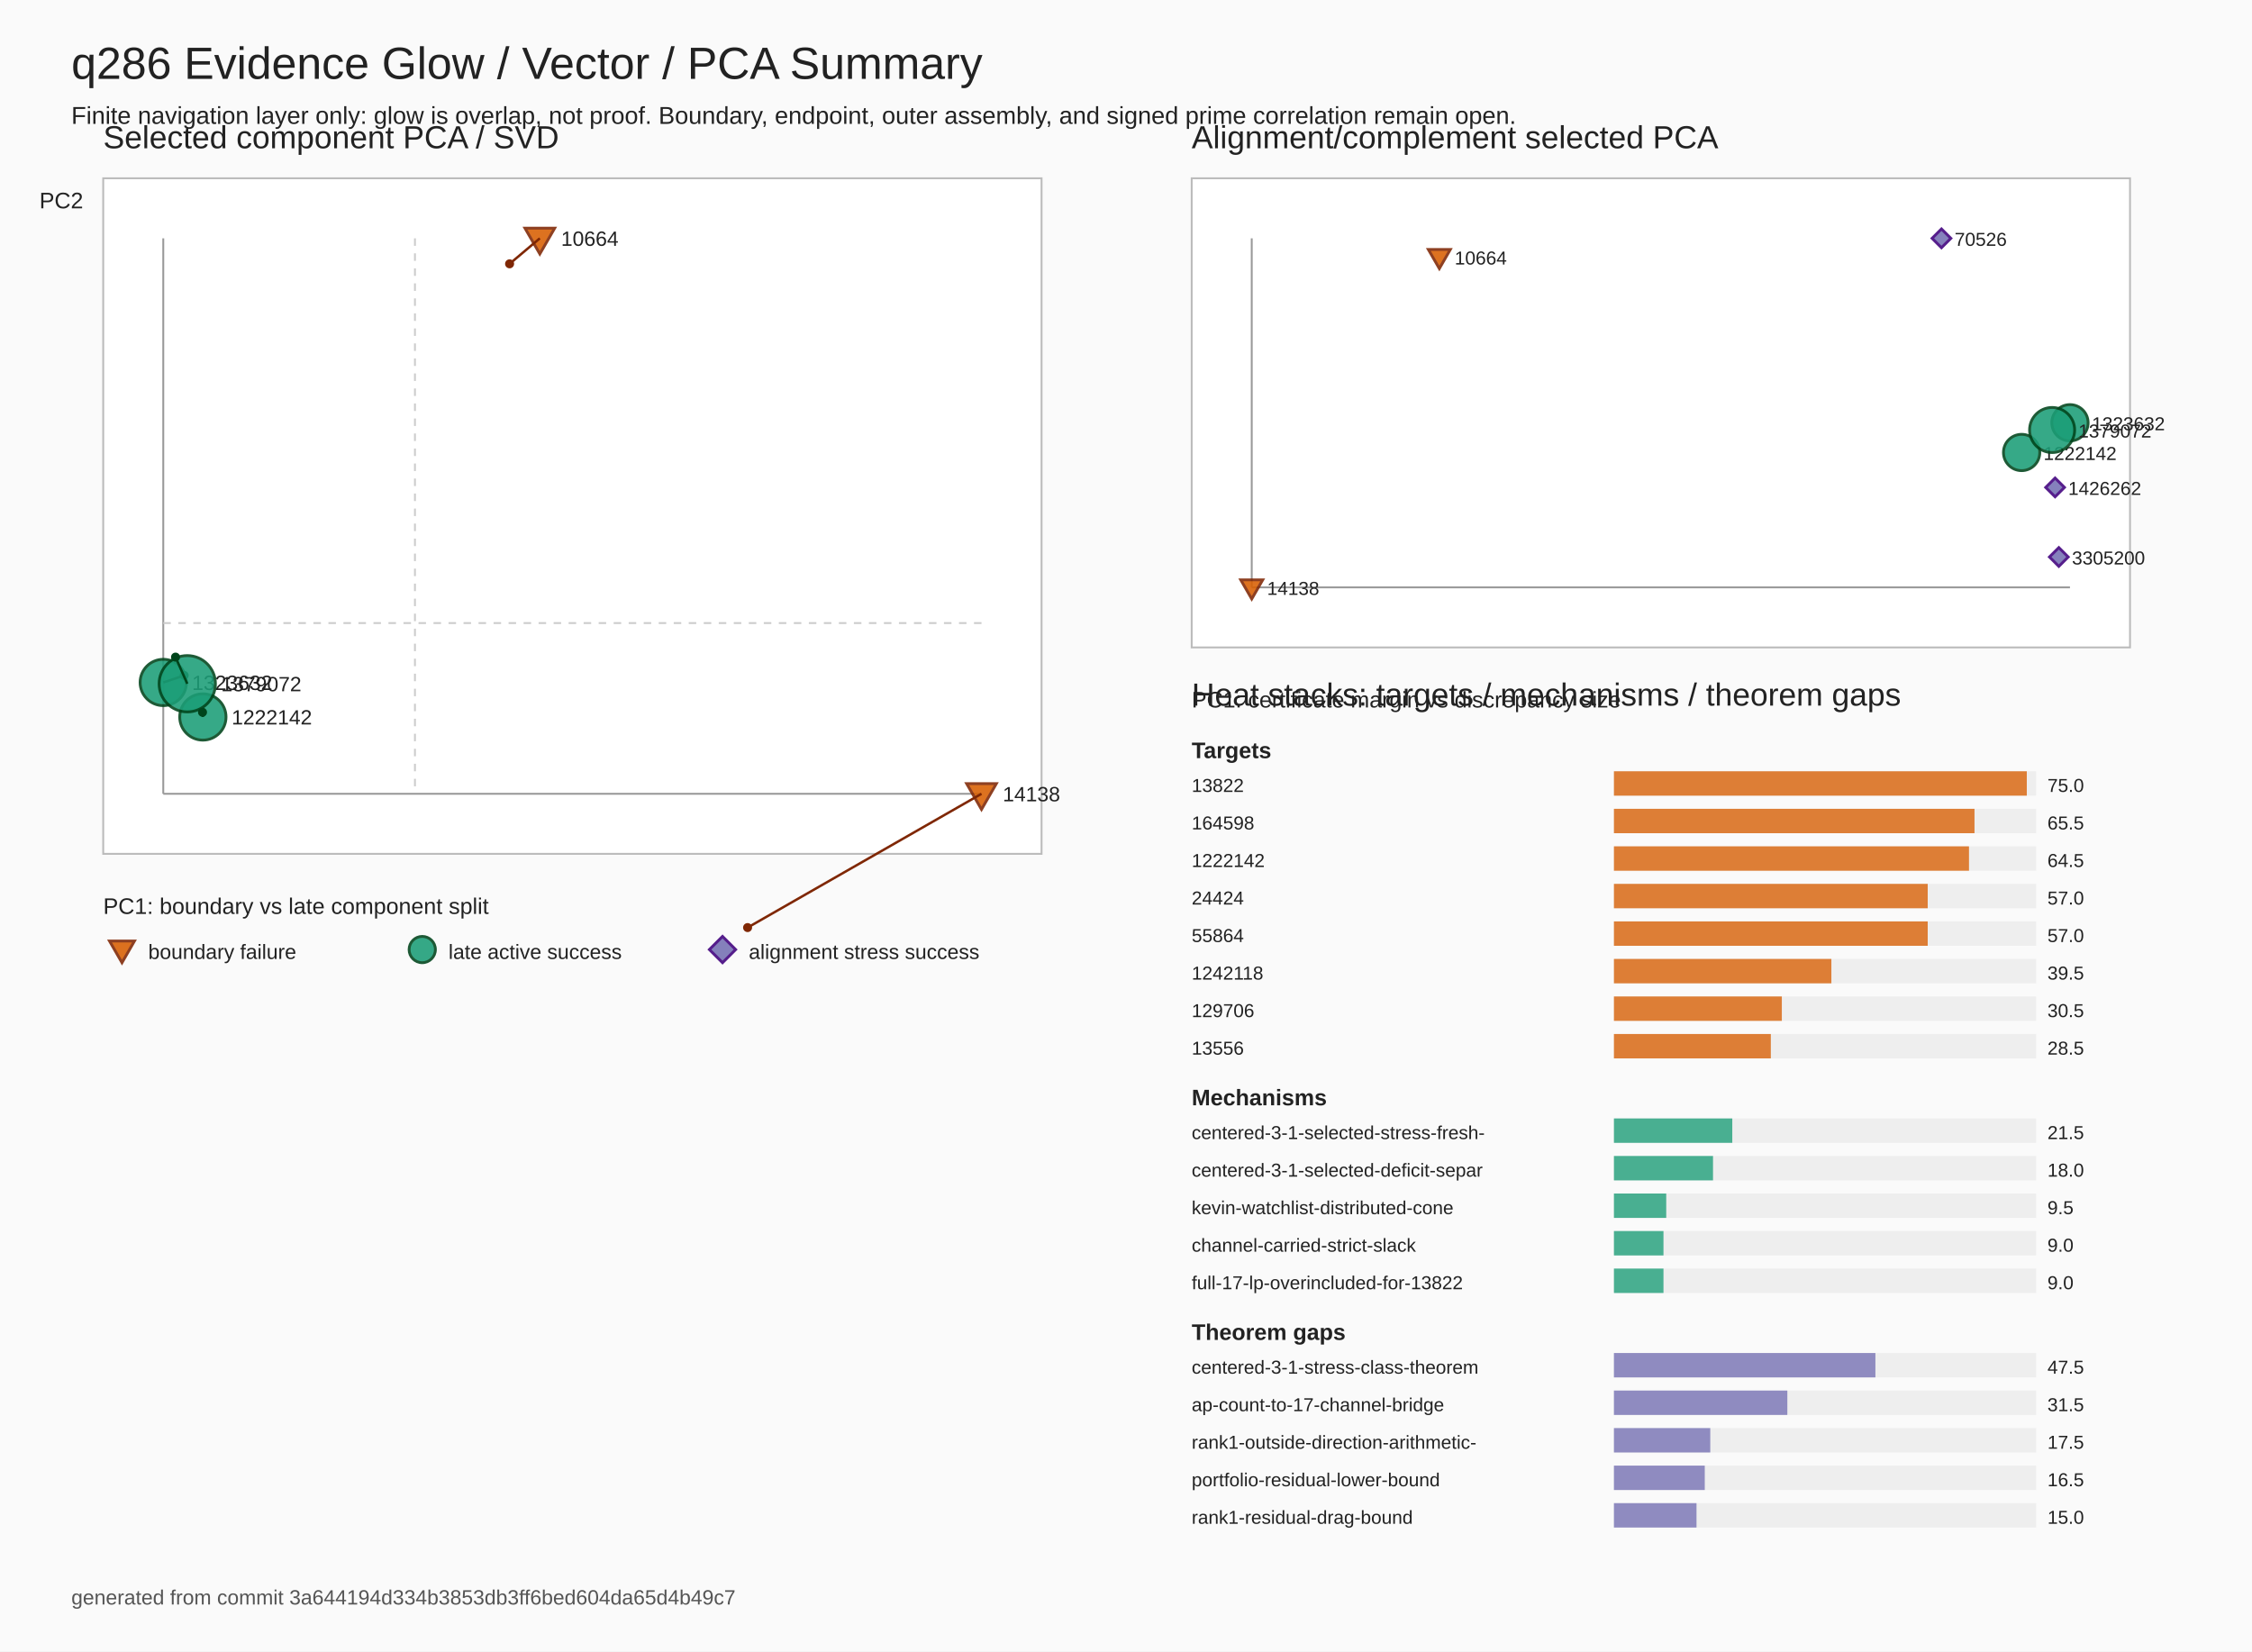
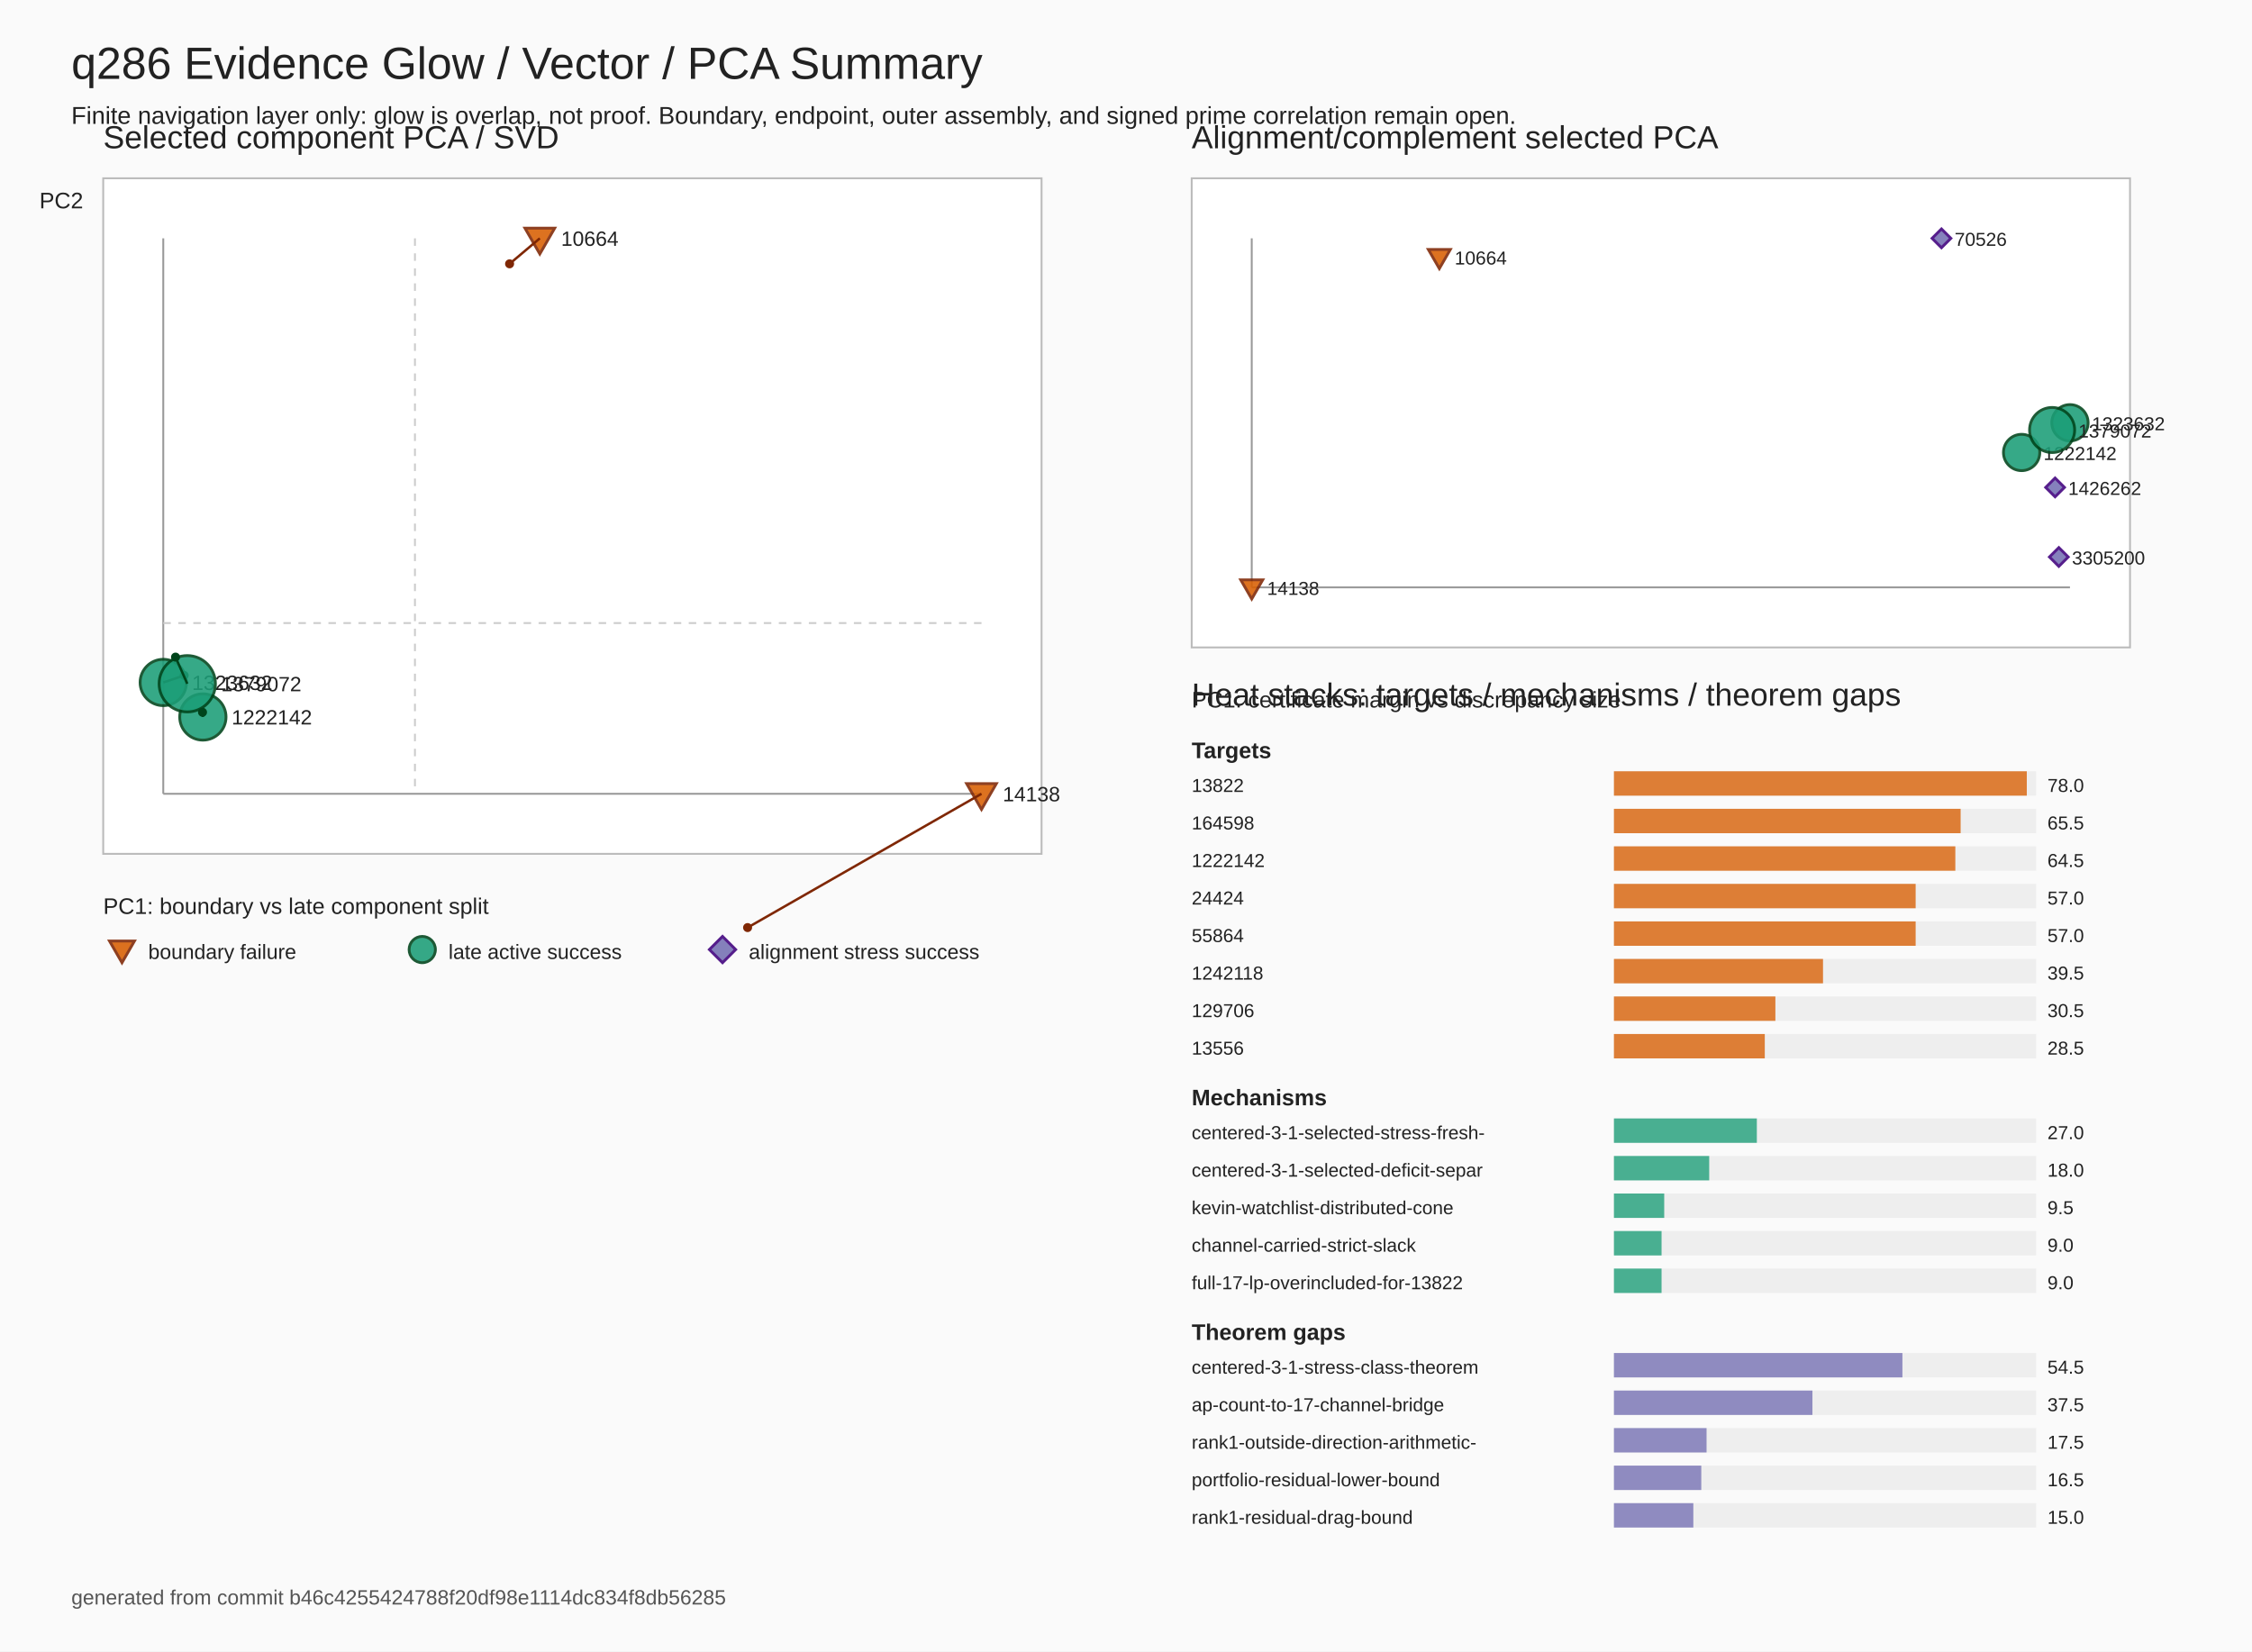
<svg xmlns="http://www.w3.org/2000/svg" width="1200" height="880" viewBox="0 0 1200 880" role="img" aria-labelledby="title desc">
  <rect x="0.00" y="0.00" width="1200.00" height="880.00" fill="#fafafa" stroke="none" opacity="1.0" />
  <text x="38.00" y="42.00" font-size="24" font-family="Arial, sans-serif" font-weight="500" text-anchor="start" fill="#222">q286 Evidence Glow / Vector / PCA Summary</text>
  <text x="38.00" y="66.00" font-size="13" font-family="Arial, sans-serif" font-weight="400" text-anchor="start" fill="#222">Finite navigation layer only: glow is overlap, not proof. Boundary, endpoint, outer assembly, and signed prime correlation remain open.</text>
-   <text x="38.00" y="855.00" font-size="11" font-family="Arial, sans-serif" font-weight="400" text-anchor="start" fill="#555">generated from commit 3a644194d334b3853db3ff6bed604da65d4b49c7</text>
+   <text x="38.00" y="855.00" font-size="11" font-family="Arial, sans-serif" font-weight="400" text-anchor="start" fill="#555">generated from commit b46c4255424788f20df98e1114dc834f8db56285</text>
  <rect x="55.00" y="95.00" width="500.00" height="360.00" fill="#ffffff" stroke="#bbbbbb" opacity="1.0" />
  <text x="55.00" y="79.00" font-size="17" font-family="Arial, sans-serif" font-weight="500" text-anchor="start" fill="#222">Selected component PCA / SVD</text>
  <text x="55.00" y="487.00" font-size="12" font-family="Arial, sans-serif" font-weight="400" text-anchor="start" fill="#222">PC1: boundary vs late component split</text>
  <text x="21.00" y="111.00" font-size="12" font-family="Arial, sans-serif" font-weight="400" text-anchor="start" fill="#222">PC2</text>
  <line x1="87.00" y1="423.00" x2="523.00" y2="423.00" stroke="#999" stroke-width="1" />
  <line x1="87.00" y1="127.00" x2="87.00" y2="423.00" stroke="#999" stroke-width="1" />
  <line x1="221.11" y1="127.00" x2="221.11" y2="423.00" stroke="#cccccc" stroke-width="1" stroke-dasharray="4 4" />
  <line x1="87.00" y1="332.02" x2="523.00" y2="332.02" stroke="#cccccc" stroke-width="1" stroke-dasharray="4 4" />
  <polygon points="287.65,135.33 279.73,121.58 295.57,121.58" fill="#d95f02" stroke="#7f2704" stroke-width="1.5" opacity="0.88" />
  <text x="298.98" y="131.00" font-size="11" font-family="Arial, sans-serif" font-weight="400" text-anchor="start" fill="#222">10664</text>
  <line x1="287.65" y1="127.00" x2="271.54" y2="140.59" stroke="#7f2704" stroke-width="1.3" />
  <circle cx="271.54" cy="140.59" r="2.4" fill="#7f2704" />
  <polygon points="523.00,431.33 515.08,417.58 530.92,417.58" fill="#d95f02" stroke="#7f2704" stroke-width="1.5" opacity="0.88" />
  <text x="534.33" y="427.00" font-size="11" font-family="Arial, sans-serif" font-weight="400" text-anchor="start" fill="#222">14138</text>
  <line x1="523.00" y1="423.00" x2="398.36" y2="494.29" stroke="#7f2704" stroke-width="1.3" />
  <circle cx="398.36" cy="494.29" r="2.4" fill="#7f2704" />
  <circle cx="108.10" cy="382.06" r="12.33" fill="#1b9e77" stroke="#00441b" stroke-width="1.5" opacity="0.88" />
  <text x="123.43" y="386.06" font-size="11" font-family="Arial, sans-serif" font-weight="400" text-anchor="start" fill="#222">1222142</text>
  <line x1="108.10" y1="382.06" x2="107.91" y2="379.54" stroke="#00441b" stroke-width="1.3" />
  <circle cx="107.91" cy="379.54" r="2.4" fill="#00441b" />
  <circle cx="87.00" cy="363.67" r="12.33" fill="#1b9e77" stroke="#00441b" stroke-width="1.5" opacity="0.88" />
  <text x="102.33" y="367.67" font-size="11" font-family="Arial, sans-serif" font-weight="400" text-anchor="start" fill="#222">1323632</text>
  <line x1="87.00" y1="363.67" x2="98.13" y2="359.93" stroke="#00441b" stroke-width="1.3" />
  <circle cx="98.13" cy="359.93" r="2.4" fill="#00441b" />
  <circle cx="99.79" cy="364.36" r="15.00" fill="#1b9e77" stroke="#00441b" stroke-width="1.5" opacity="0.88" />
  <text x="117.79" y="368.36" font-size="11" font-family="Arial, sans-serif" font-weight="400" text-anchor="start" fill="#222">1379072</text>
  <line x1="99.79" y1="364.36" x2="93.53" y2="350.16" stroke="#00441b" stroke-width="1.3" />
  <circle cx="93.53" cy="350.16" r="2.4" fill="#00441b" />
  <polygon points="65.00,513.00 58.35,501.45 71.65,501.45" fill="#d95f02" stroke="#7f2704" stroke-width="1.5" opacity="0.88" />
  <text x="79.00" y="511.00" font-size="11" font-family="Arial, sans-serif" font-weight="400" text-anchor="start" fill="#222">boundary failure</text>
  <circle cx="225.00" cy="506.00" r="7.00" fill="#1b9e77" stroke="#00441b" stroke-width="1.5" opacity="0.88" />
  <text x="239.00" y="511.00" font-size="11" font-family="Arial, sans-serif" font-weight="400" text-anchor="start" fill="#222">late active success</text>
  <polygon points="385.00,499.00 392.00,506.00 385.00,513.00 378.00,506.00" fill="#7570b3" stroke="#3f007d" stroke-width="1.5" opacity="0.88" />
  <text x="399.00" y="511.00" font-size="11" font-family="Arial, sans-serif" font-weight="400" text-anchor="start" fill="#222">alignment stress success</text>
  <rect x="635.00" y="95.00" width="500.00" height="250.00" fill="#ffffff" stroke="#bbbbbb" opacity="1.0" />
  <text x="635.00" y="79.00" font-size="17" font-family="Arial, sans-serif" font-weight="500" text-anchor="start" fill="#222">Alignment/complement selected PCA</text>
  <text x="635.00" y="377.00" font-size="12" font-family="Arial, sans-serif" font-weight="400" text-anchor="start" fill="#222">PC1: certificate margin vs discrepancy size</text>
  <line x1="667.00" y1="313.00" x2="1103.00" y2="313.00" stroke="#999" stroke-width="1" />
  <line x1="667.00" y1="127.00" x2="667.00" y2="313.00" stroke="#999" stroke-width="1" />
  <polygon points="766.97,143.12 761.11,132.95 772.82,132.95" fill="#d95f02" stroke="#7f2704" stroke-width="1.5" opacity="0.88" />
  <text x="775.13" y="140.95" font-size="10" font-family="Arial, sans-serif" font-weight="400" text-anchor="start" fill="#222">10664</text>
  <polygon points="667.00,319.17 661.14,308.99 672.86,308.99" fill="#d95f02" stroke="#7f2704" stroke-width="1.5" opacity="0.88" />
  <text x="675.17" y="317.00" font-size="10" font-family="Arial, sans-serif" font-weight="400" text-anchor="start" fill="#222">14138</text>
  <polygon points="1034.53,122.00 1039.53,127.00 1034.53,132.00 1029.53,127.00" fill="#7570b3" stroke="#3f007d" stroke-width="1.5" opacity="0.88" />
  <text x="1041.53" y="131.00" font-size="10" font-family="Arial, sans-serif" font-weight="400" text-anchor="start" fill="#222">70526</text>
  <circle cx="1077.24" cy="241.12" r="9.67" fill="#1b9e77" stroke="#00441b" stroke-width="1.5" opacity="0.88" />
  <text x="1088.91" y="245.12" font-size="10" font-family="Arial, sans-serif" font-weight="400" text-anchor="start" fill="#222">1222142</text>
  <circle cx="1103.00" cy="225.29" r="9.67" fill="#1b9e77" stroke="#00441b" stroke-width="1.5" opacity="0.88" />
  <text x="1114.67" y="229.29" font-size="10" font-family="Arial, sans-serif" font-weight="400" text-anchor="start" fill="#222">1323632</text>
  <circle cx="1093.49" cy="229.14" r="12.00" fill="#1b9e77" stroke="#00441b" stroke-width="1.5" opacity="0.88" />
  <text x="1107.49" y="233.14" font-size="10" font-family="Arial, sans-serif" font-weight="400" text-anchor="start" fill="#222">1379072</text>
  <polygon points="1095.07,254.73 1100.07,259.73 1095.07,264.73 1090.07,259.73" fill="#7570b3" stroke="#3f007d" stroke-width="1.5" opacity="0.88" />
  <text x="1102.07" y="263.73" font-size="10" font-family="Arial, sans-serif" font-weight="400" text-anchor="start" fill="#222">1426262</text>
  <polygon points="1097.07,291.80 1102.07,296.80 1097.07,301.80 1092.07,296.80" fill="#7570b3" stroke="#3f007d" stroke-width="1.5" opacity="0.88" />
  <text x="1104.07" y="300.80" font-size="10" font-family="Arial, sans-serif" font-weight="400" text-anchor="start" fill="#222">3305200</text>
  <text x="635.00" y="376.00" font-size="17" font-family="Arial, sans-serif" font-weight="500" text-anchor="start" fill="#222">Heat stacks: targets / mechanisms / theorem gaps</text>
  <text x="635.00" y="404.00" font-size="12" font-family="Arial, sans-serif" font-weight="600" text-anchor="start" fill="#222">Targets</text>
  <text x="635.00" y="422.00" font-size="10" font-family="Arial, sans-serif" font-weight="400" text-anchor="start" fill="#222">13822</text>
  <rect x="860.00" y="411.00" width="225.00" height="13.00" fill="#eeeeee" stroke="none" opacity="1.0" />
  <rect x="860.00" y="411.00" width="220.00" height="13.00" fill="#d95f02" stroke="none" opacity="0.78" />
-   <text x="1091.00" y="422.00" font-size="10" font-family="Arial, sans-serif" font-weight="400" text-anchor="start" fill="#222">75.0</text>
+   <text x="1091.00" y="422.00" font-size="10" font-family="Arial, sans-serif" font-weight="400" text-anchor="start" fill="#222">78.0</text>
  <text x="635.00" y="442.00" font-size="10" font-family="Arial, sans-serif" font-weight="400" text-anchor="start" fill="#222">164598</text>
  <rect x="860.00" y="431.00" width="225.00" height="13.00" fill="#eeeeee" stroke="none" opacity="1.0" />
-   <rect x="860.00" y="431.00" width="192.13" height="13.00" fill="#d95f02" stroke="none" opacity="0.78" />
+   <rect x="860.00" y="431.00" width="184.74" height="13.00" fill="#d95f02" stroke="none" opacity="0.78" />
  <text x="1091.00" y="442.00" font-size="10" font-family="Arial, sans-serif" font-weight="400" text-anchor="start" fill="#222">65.5</text>
  <text x="635.00" y="462.00" font-size="10" font-family="Arial, sans-serif" font-weight="400" text-anchor="start" fill="#222">1222142</text>
  <rect x="860.00" y="451.00" width="225.00" height="13.00" fill="#eeeeee" stroke="none" opacity="1.0" />
-   <rect x="860.00" y="451.00" width="189.20" height="13.00" fill="#d95f02" stroke="none" opacity="0.78" />
+   <rect x="860.00" y="451.00" width="181.92" height="13.00" fill="#d95f02" stroke="none" opacity="0.78" />
  <text x="1091.00" y="462.00" font-size="10" font-family="Arial, sans-serif" font-weight="400" text-anchor="start" fill="#222">64.5</text>
  <text x="635.00" y="482.00" font-size="10" font-family="Arial, sans-serif" font-weight="400" text-anchor="start" fill="#222">24424</text>
  <rect x="860.00" y="471.00" width="225.00" height="13.00" fill="#eeeeee" stroke="none" opacity="1.0" />
-   <rect x="860.00" y="471.00" width="167.20" height="13.00" fill="#d95f02" stroke="none" opacity="0.78" />
+   <rect x="860.00" y="471.00" width="160.77" height="13.00" fill="#d95f02" stroke="none" opacity="0.78" />
  <text x="1091.00" y="482.00" font-size="10" font-family="Arial, sans-serif" font-weight="400" text-anchor="start" fill="#222">57.0</text>
  <text x="635.00" y="502.00" font-size="10" font-family="Arial, sans-serif" font-weight="400" text-anchor="start" fill="#222">55864</text>
  <rect x="860.00" y="491.00" width="225.00" height="13.00" fill="#eeeeee" stroke="none" opacity="1.0" />
-   <rect x="860.00" y="491.00" width="167.20" height="13.00" fill="#d95f02" stroke="none" opacity="0.78" />
+   <rect x="860.00" y="491.00" width="160.77" height="13.00" fill="#d95f02" stroke="none" opacity="0.78" />
  <text x="1091.00" y="502.00" font-size="10" font-family="Arial, sans-serif" font-weight="400" text-anchor="start" fill="#222">57.0</text>
  <text x="635.00" y="522.00" font-size="10" font-family="Arial, sans-serif" font-weight="400" text-anchor="start" fill="#222">1242118</text>
  <rect x="860.00" y="511.00" width="225.00" height="13.00" fill="#eeeeee" stroke="none" opacity="1.0" />
-   <rect x="860.00" y="511.00" width="115.87" height="13.00" fill="#d95f02" stroke="none" opacity="0.78" />
+   <rect x="860.00" y="511.00" width="111.41" height="13.00" fill="#d95f02" stroke="none" opacity="0.78" />
  <text x="1091.00" y="522.00" font-size="10" font-family="Arial, sans-serif" font-weight="400" text-anchor="start" fill="#222">39.5</text>
  <text x="635.00" y="542.00" font-size="10" font-family="Arial, sans-serif" font-weight="400" text-anchor="start" fill="#222">129706</text>
  <rect x="860.00" y="531.00" width="225.00" height="13.00" fill="#eeeeee" stroke="none" opacity="1.0" />
-   <rect x="860.00" y="531.00" width="89.47" height="13.00" fill="#d95f02" stroke="none" opacity="0.78" />
+   <rect x="860.00" y="531.00" width="86.03" height="13.00" fill="#d95f02" stroke="none" opacity="0.78" />
  <text x="1091.00" y="542.00" font-size="10" font-family="Arial, sans-serif" font-weight="400" text-anchor="start" fill="#222">30.5</text>
  <text x="635.00" y="562.00" font-size="10" font-family="Arial, sans-serif" font-weight="400" text-anchor="start" fill="#222">13556</text>
  <rect x="860.00" y="551.00" width="225.00" height="13.00" fill="#eeeeee" stroke="none" opacity="1.0" />
-   <rect x="860.00" y="551.00" width="83.60" height="13.00" fill="#d95f02" stroke="none" opacity="0.78" />
+   <rect x="860.00" y="551.00" width="80.38" height="13.00" fill="#d95f02" stroke="none" opacity="0.78" />
  <text x="1091.00" y="562.00" font-size="10" font-family="Arial, sans-serif" font-weight="400" text-anchor="start" fill="#222">28.5</text>
  <text x="635.00" y="589.00" font-size="12" font-family="Arial, sans-serif" font-weight="600" text-anchor="start" fill="#222">Mechanisms</text>
  <text x="635.00" y="607.00" font-size="10" font-family="Arial, sans-serif" font-weight="400" text-anchor="start" fill="#222">centered-3-1-selected-stress-fresh-</text>
  <rect x="860.00" y="596.00" width="225.00" height="13.00" fill="#eeeeee" stroke="none" opacity="1.0" />
-   <rect x="860.00" y="596.00" width="63.07" height="13.00" fill="#1b9e77" stroke="none" opacity="0.78" />
-   <text x="1091.00" y="607.00" font-size="10" font-family="Arial, sans-serif" font-weight="400" text-anchor="start" fill="#222">21.5</text>
+   <rect x="860.00" y="596.00" width="76.15" height="13.00" fill="#1b9e77" stroke="none" opacity="0.78" />
+   <text x="1091.00" y="607.00" font-size="10" font-family="Arial, sans-serif" font-weight="400" text-anchor="start" fill="#222">27.0</text>
  <text x="635.00" y="627.00" font-size="10" font-family="Arial, sans-serif" font-weight="400" text-anchor="start" fill="#222">centered-3-1-selected-deficit-separ</text>
  <rect x="860.00" y="616.00" width="225.00" height="13.00" fill="#eeeeee" stroke="none" opacity="1.0" />
-   <rect x="860.00" y="616.00" width="52.80" height="13.00" fill="#1b9e77" stroke="none" opacity="0.78" />
+   <rect x="860.00" y="616.00" width="50.77" height="13.00" fill="#1b9e77" stroke="none" opacity="0.78" />
  <text x="1091.00" y="627.00" font-size="10" font-family="Arial, sans-serif" font-weight="400" text-anchor="start" fill="#222">18.0</text>
  <text x="635.00" y="647.00" font-size="10" font-family="Arial, sans-serif" font-weight="400" text-anchor="start" fill="#222">kevin-watchlist-distributed-cone</text>
  <rect x="860.00" y="636.00" width="225.00" height="13.00" fill="#eeeeee" stroke="none" opacity="1.0" />
-   <rect x="860.00" y="636.00" width="27.87" height="13.00" fill="#1b9e77" stroke="none" opacity="0.78" />
+   <rect x="860.00" y="636.00" width="26.79" height="13.00" fill="#1b9e77" stroke="none" opacity="0.78" />
  <text x="1091.00" y="647.00" font-size="10" font-family="Arial, sans-serif" font-weight="400" text-anchor="start" fill="#222">9.5</text>
  <text x="635.00" y="667.00" font-size="10" font-family="Arial, sans-serif" font-weight="400" text-anchor="start" fill="#222">channel-carried-strict-slack</text>
  <rect x="860.00" y="656.00" width="225.00" height="13.00" fill="#eeeeee" stroke="none" opacity="1.0" />
-   <rect x="860.00" y="656.00" width="26.40" height="13.00" fill="#1b9e77" stroke="none" opacity="0.78" />
+   <rect x="860.00" y="656.00" width="25.38" height="13.00" fill="#1b9e77" stroke="none" opacity="0.78" />
  <text x="1091.00" y="667.00" font-size="10" font-family="Arial, sans-serif" font-weight="400" text-anchor="start" fill="#222">9.0</text>
  <text x="635.00" y="687.00" font-size="10" font-family="Arial, sans-serif" font-weight="400" text-anchor="start" fill="#222">full-17-lp-overincluded-for-13822</text>
  <rect x="860.00" y="676.00" width="225.00" height="13.00" fill="#eeeeee" stroke="none" opacity="1.0" />
-   <rect x="860.00" y="676.00" width="26.40" height="13.00" fill="#1b9e77" stroke="none" opacity="0.78" />
+   <rect x="860.00" y="676.00" width="25.38" height="13.00" fill="#1b9e77" stroke="none" opacity="0.78" />
  <text x="1091.00" y="687.00" font-size="10" font-family="Arial, sans-serif" font-weight="400" text-anchor="start" fill="#222">9.0</text>
  <text x="635.00" y="714.00" font-size="12" font-family="Arial, sans-serif" font-weight="600" text-anchor="start" fill="#222">Theorem gaps</text>
  <text x="635.00" y="732.00" font-size="10" font-family="Arial, sans-serif" font-weight="400" text-anchor="start" fill="#222">centered-3-1-stress-class-theorem</text>
  <rect x="860.00" y="721.00" width="225.00" height="13.00" fill="#eeeeee" stroke="none" opacity="1.0" />
-   <rect x="860.00" y="721.00" width="139.33" height="13.00" fill="#7570b3" stroke="none" opacity="0.78" />
-   <text x="1091.00" y="732.00" font-size="10" font-family="Arial, sans-serif" font-weight="400" text-anchor="start" fill="#222">47.5</text>
+   <rect x="860.00" y="721.00" width="153.72" height="13.00" fill="#7570b3" stroke="none" opacity="0.78" />
+   <text x="1091.00" y="732.00" font-size="10" font-family="Arial, sans-serif" font-weight="400" text-anchor="start" fill="#222">54.5</text>
  <text x="635.00" y="752.00" font-size="10" font-family="Arial, sans-serif" font-weight="400" text-anchor="start" fill="#222">ap-count-to-17-channel-bridge</text>
  <rect x="860.00" y="741.00" width="225.00" height="13.00" fill="#eeeeee" stroke="none" opacity="1.0" />
-   <rect x="860.00" y="741.00" width="92.40" height="13.00" fill="#7570b3" stroke="none" opacity="0.78" />
-   <text x="1091.00" y="752.00" font-size="10" font-family="Arial, sans-serif" font-weight="400" text-anchor="start" fill="#222">31.5</text>
+   <rect x="860.00" y="741.00" width="105.77" height="13.00" fill="#7570b3" stroke="none" opacity="0.78" />
+   <text x="1091.00" y="752.00" font-size="10" font-family="Arial, sans-serif" font-weight="400" text-anchor="start" fill="#222">37.5</text>
  <text x="635.00" y="772.00" font-size="10" font-family="Arial, sans-serif" font-weight="400" text-anchor="start" fill="#222">rank1-outside-direction-arithmetic-</text>
  <rect x="860.00" y="761.00" width="225.00" height="13.00" fill="#eeeeee" stroke="none" opacity="1.0" />
-   <rect x="860.00" y="761.00" width="51.33" height="13.00" fill="#7570b3" stroke="none" opacity="0.78" />
+   <rect x="860.00" y="761.00" width="49.36" height="13.00" fill="#7570b3" stroke="none" opacity="0.78" />
  <text x="1091.00" y="772.00" font-size="10" font-family="Arial, sans-serif" font-weight="400" text-anchor="start" fill="#222">17.5</text>
  <text x="635.00" y="792.00" font-size="10" font-family="Arial, sans-serif" font-weight="400" text-anchor="start" fill="#222">portfolio-residual-lower-bound</text>
  <rect x="860.00" y="781.00" width="225.00" height="13.00" fill="#eeeeee" stroke="none" opacity="1.0" />
-   <rect x="860.00" y="781.00" width="48.40" height="13.00" fill="#7570b3" stroke="none" opacity="0.78" />
+   <rect x="860.00" y="781.00" width="46.54" height="13.00" fill="#7570b3" stroke="none" opacity="0.78" />
  <text x="1091.00" y="792.00" font-size="10" font-family="Arial, sans-serif" font-weight="400" text-anchor="start" fill="#222">16.5</text>
  <text x="635.00" y="812.00" font-size="10" font-family="Arial, sans-serif" font-weight="400" text-anchor="start" fill="#222">rank1-residual-drag-bound</text>
  <rect x="860.00" y="801.00" width="225.00" height="13.00" fill="#eeeeee" stroke="none" opacity="1.0" />
-   <rect x="860.00" y="801.00" width="44.00" height="13.00" fill="#7570b3" stroke="none" opacity="0.78" />
+   <rect x="860.00" y="801.00" width="42.31" height="13.00" fill="#7570b3" stroke="none" opacity="0.78" />
  <text x="1091.00" y="812.00" font-size="10" font-family="Arial, sans-serif" font-weight="400" text-anchor="start" fill="#222">15.0</text>
</svg>
